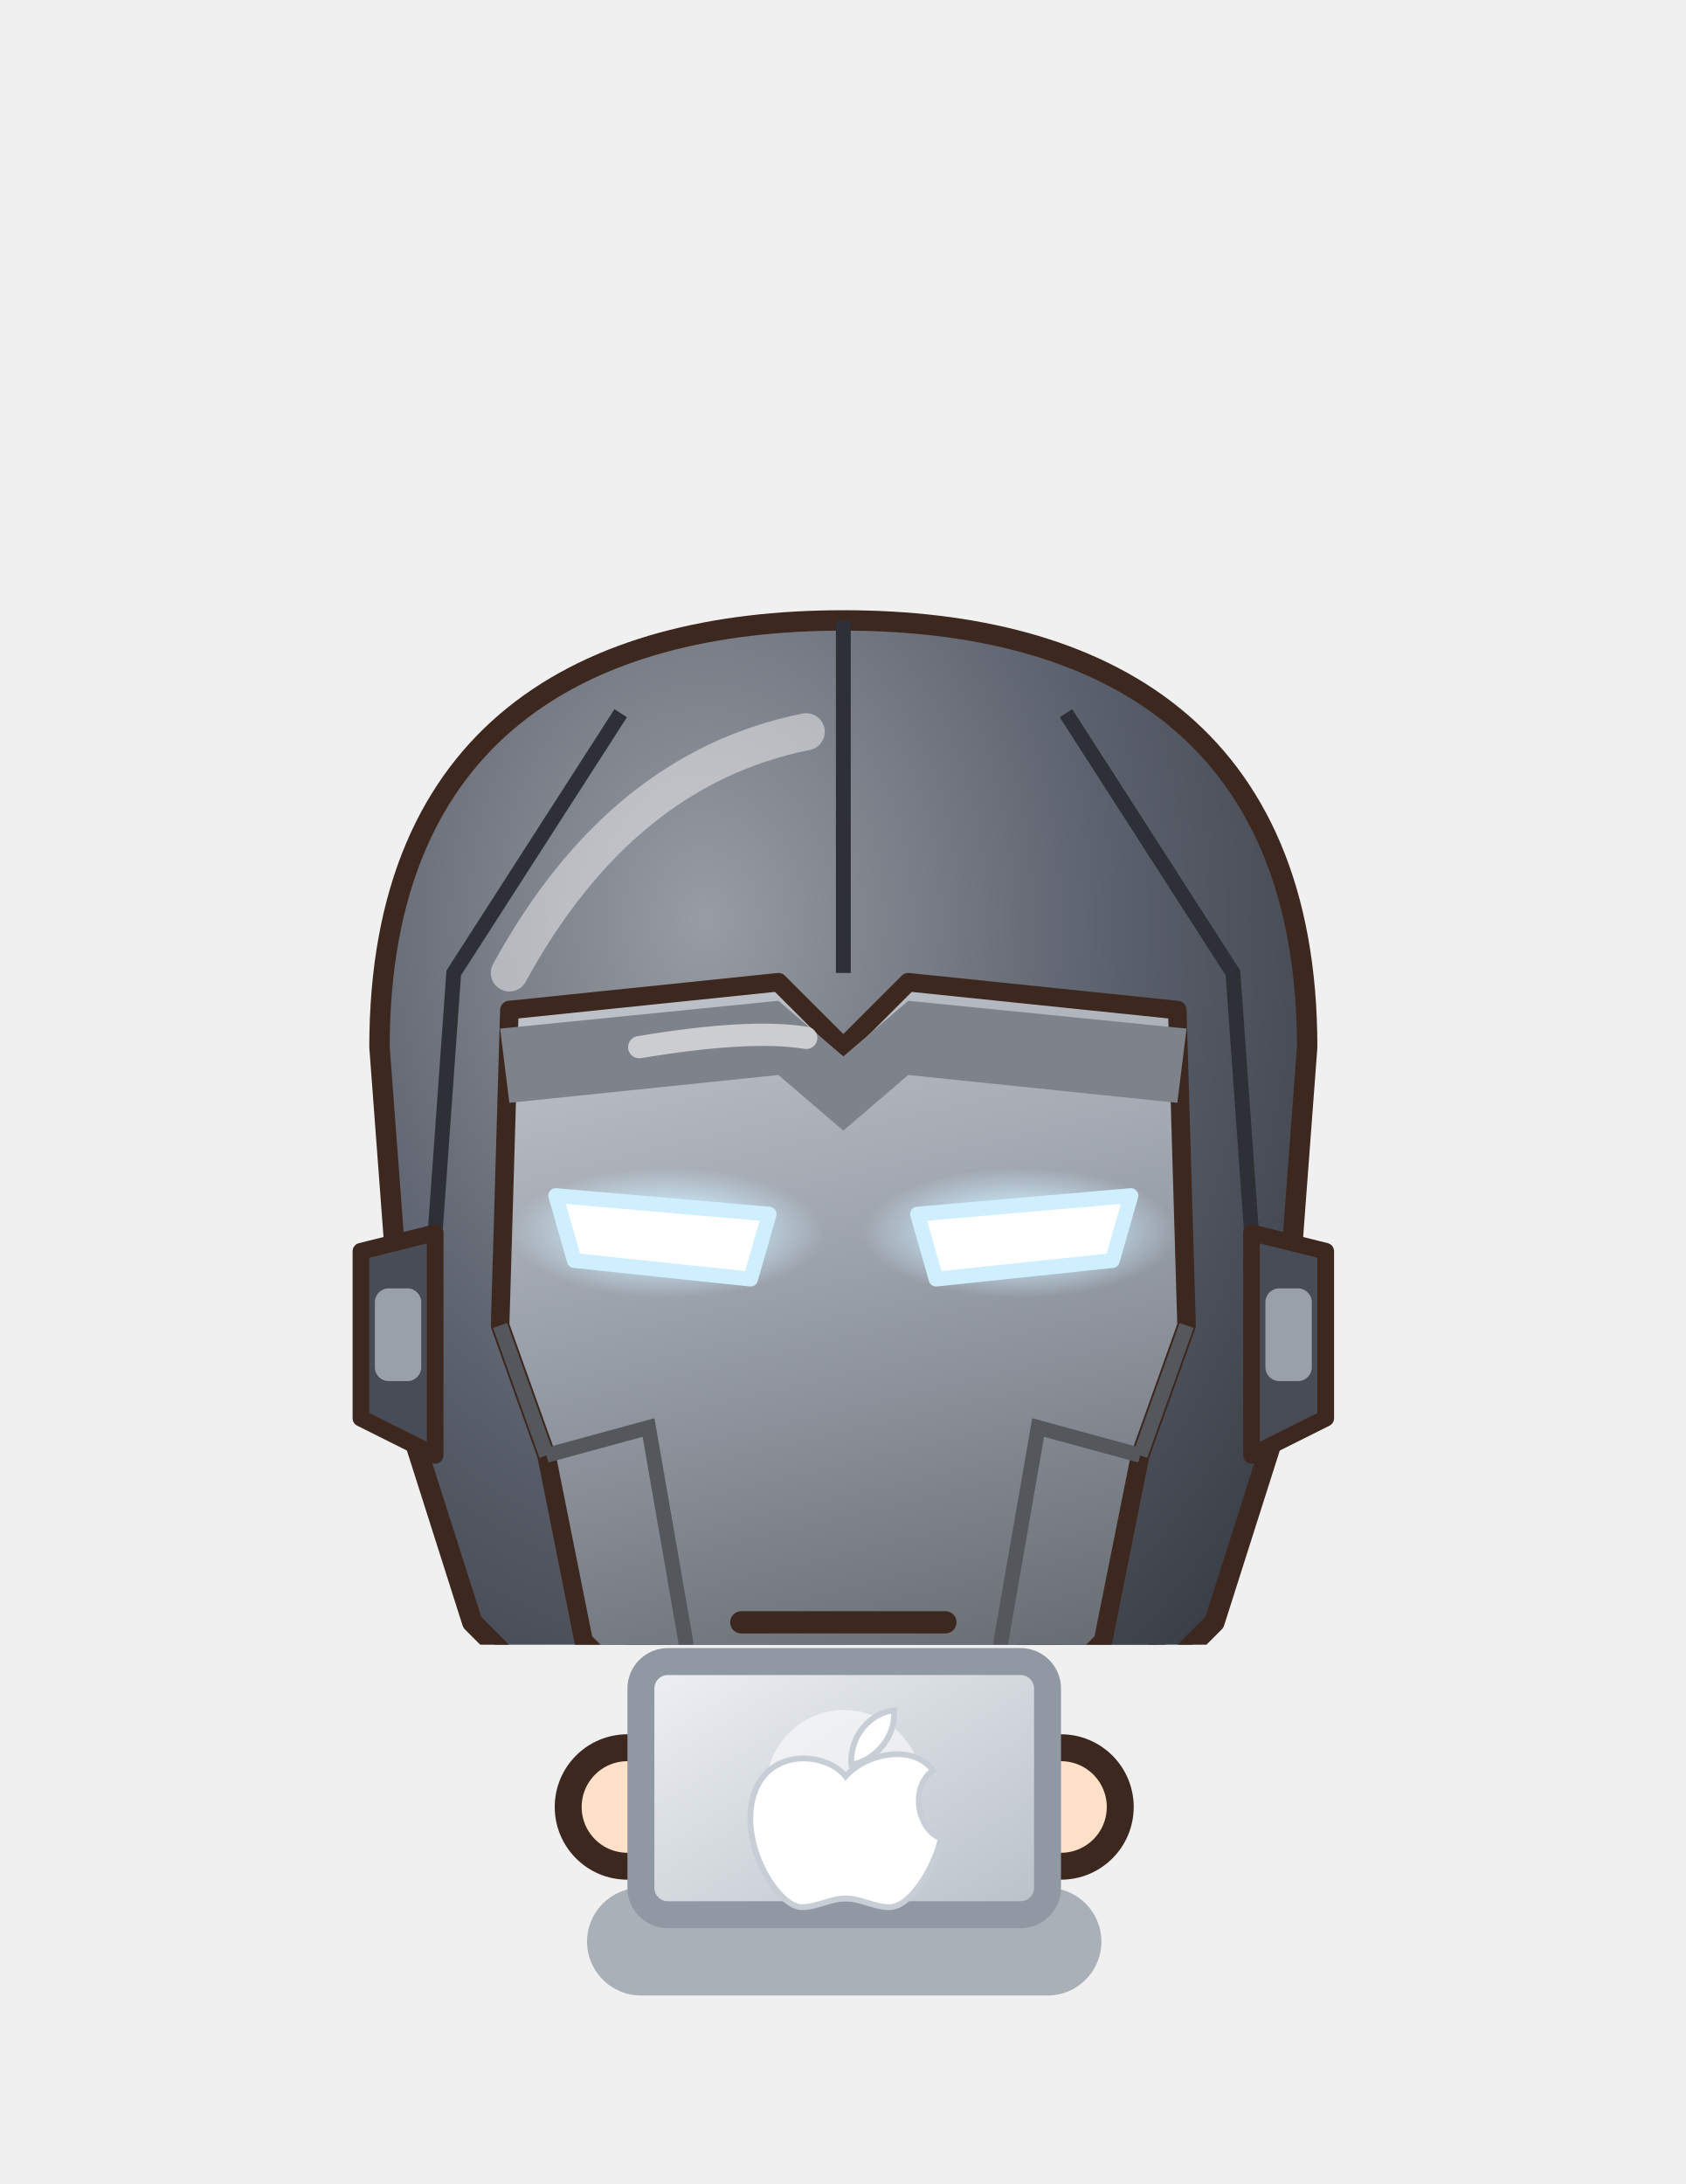
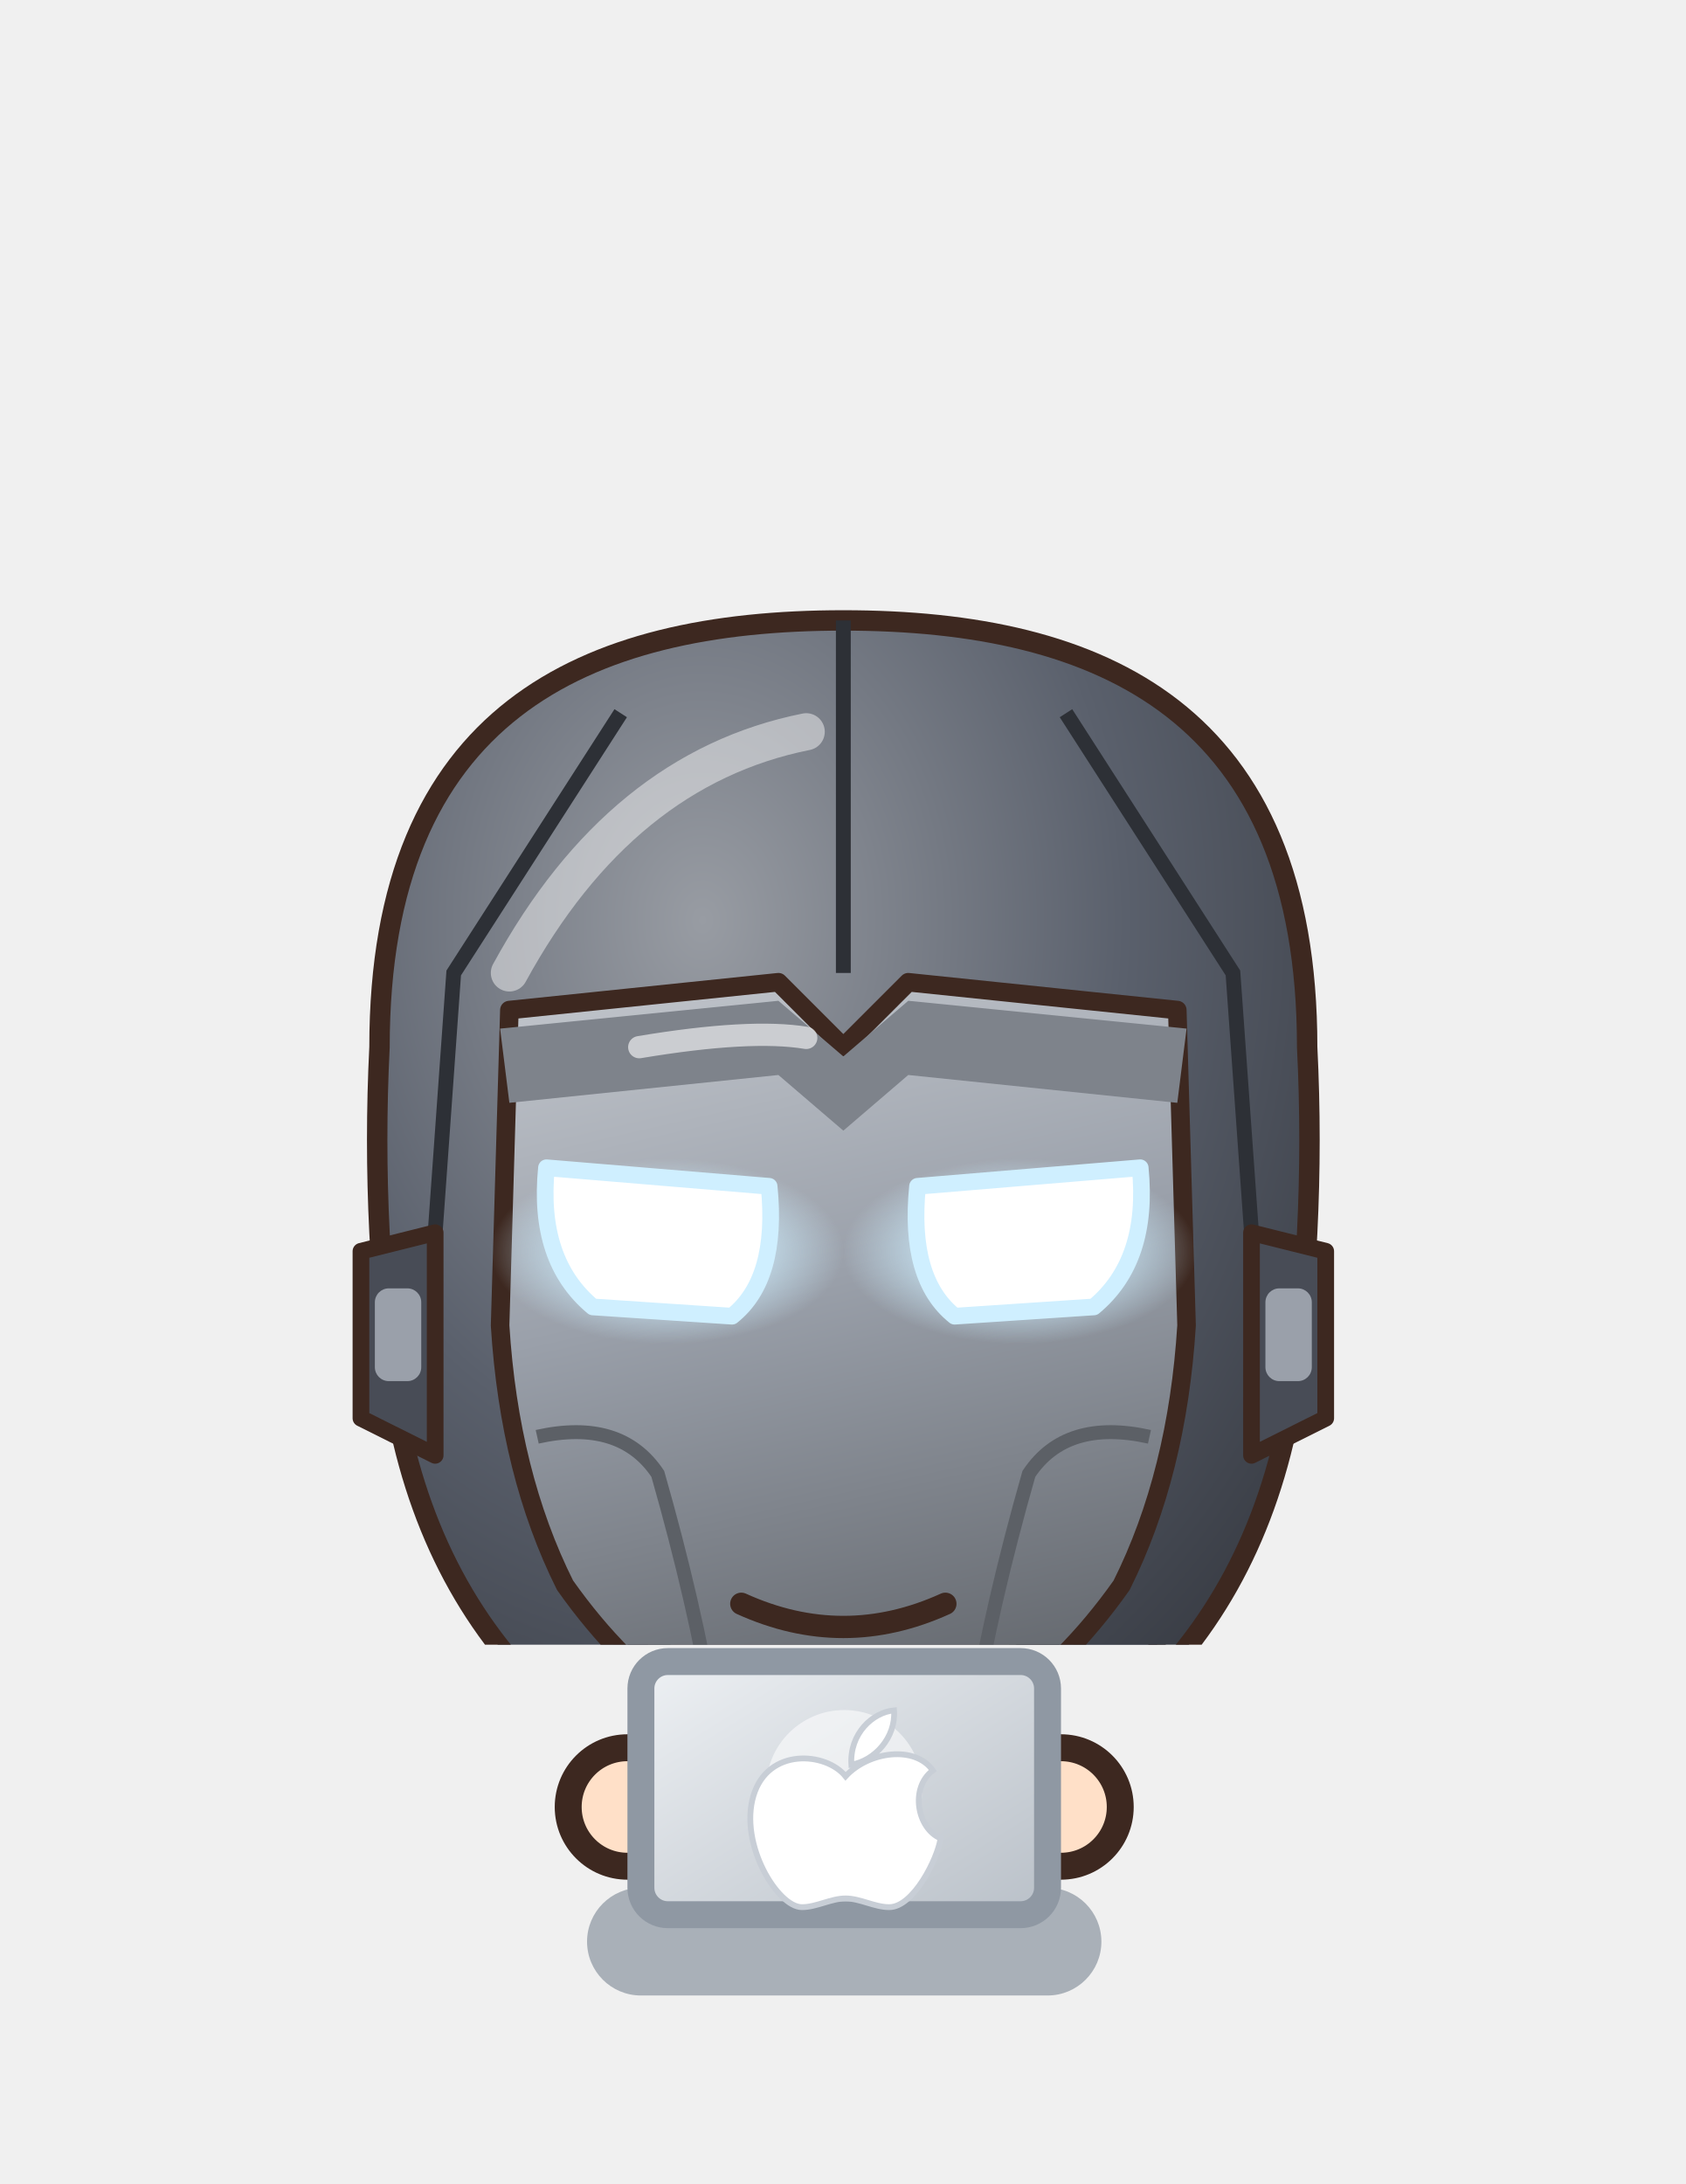
<svg xmlns="http://www.w3.org/2000/svg" viewBox="972.4 332.9 62.6 81.1" width="62.6" height="81.1">
  <svg x="972.4" y="332.9" viewBox="-120 -180 240 234.02" width="62.634" height="61.073">
    <defs>
      <linearGradient id="hair105" x1="0" y1="0" x2=".35" y2="1">
        <stop offset="0" stop-color="#4c4743" />
        <stop offset=".16" stop-color="#4c4743" />
        <stop offset=".16" stop-color="#2a2420" />
        <stop offset=".58" stop-color="#2a2420" />
        <stop offset=".58" stop-color="#262020" />
        <stop offset="1" stop-color="#221d1d" />
      </linearGradient>
      <radialGradient id="skin105" cx=".4" cy=".32" r=".85">
        <stop offset="0" stop-color="#ffe0c8" />
        <stop offset=".84" stop-color="#ffe0c8" />
        <stop offset=".84" stop-color="#f1cab1" />
        <stop offset="1" stop-color="#f1cab1" />
      </radialGradient>
      <linearGradient id="cloth105" x1="0" y1="0" x2=".45" y2="1">
        <stop offset="0" stop-color="#747983" />
        <stop offset=".16" stop-color="#747983" />
        <stop offset=".16" stop-color="#5a606c" />
        <stop offset=".6" stop-color="#5a606c" />
        <stop offset=".6" stop-color="#4e515e" />
        <stop offset="1" stop-color="#474a56" />
      </linearGradient>
      <linearGradient id="iris105" x1="0" y1="0" x2="0" y2="1">
        <stop offset="0" stop-color="#211a12" />
        <stop offset=".5" stop-color="#4a3a2a" />
        <stop offset="1" stop-color="#9b9289" />
      </linearGradient>
      <linearGradient id="gold105" x1="0" y1="0" x2="1" y2="1">
        <stop offset="0" stop-color="#f6d27a" />
        <stop offset=".55" stop-color="#d9a63a" />
        <stop offset="1" stop-color="#a8761e" />
      </linearGradient>
      <linearGradient id="steel105" x1="0" y1="0" x2="1" y2="1">
        <stop offset="0" stop-color="#e4e8ee" />
        <stop offset=".5" stop-color="#9aa3ad" />
        <stop offset="1" stop-color="#5a606a" />
      </linearGradient>
      <linearGradient id="beard105" x1="0" y1="0" x2="0" y2="1">
        <stop offset="0" stop-color="#e6e6ea" />
        <stop offset="1" stop-color="#b8b8c2" />
      </linearGradient>
      <radialGradient id="hawkiris105" cx=".45" cy=".4" r=".7">
        <stop offset="0" stop-color="#ffe27a" />
        <stop offset=".6" stop-color="#e8a52a" />
        <stop offset="1" stop-color="#9a5a12" />
      </radialGradient>
      <linearGradient id="straw105" x1="0" y1="0" x2=".3" y2="1">
        <stop offset="0" stop-color="#ffe7aa" />
        <stop offset=".16" stop-color="#ffe7aa" />
        <stop offset=".16" stop-color="#ffe39a" />
        <stop offset=".58" stop-color="#ffe39a" />
        <stop offset=".58" stop-color="#e9b456" />
        <stop offset="1" stop-color="#d6a54f" />
      </linearGradient>
      <radialGradient id="blush105">
        <stop offset="0" stop-color="#ff7f86" stop-opacity=".9" />
        <stop offset="1" stop-color="#ff7f86" stop-opacity="0" />
      </radialGradient>
      <clipPath id="face105">
        <path d="M -46,-4 C -47,-38 -25,-55 0,-55 C 25,-55 47,-38 46,-4 C 45,23 26,43 0,44 C -26,43 -45,23 -46,-4 Z" />
      </clipPath>
      <clipPath id="torso105">
        <path d="M -30,50 C -34,68 -28,94 -26,124 L 26,124 C 28,94 34,68 30,50 C 18,40 -18,40 -30,50 Z" />
      </clipPath>
    </defs>
    <ellipse cx="0" cy="208" rx="42" ry="7" fill="#000000" opacity=".16" />
    <g transform="translate(0,61.4) scale(1.320,1.320) translate(0,-44)" />
    <g transform="translate(0,205) scale(1.24,0.82) translate(0,-205)">
      <rect x="20" y="-16" width="16" height="44" rx="4" fill="#5a606c" stroke="#3d2820" stroke-width="2" stroke-linejoin="round" />
      <rect x="22" y="-26" width="12" height="14" fill="#3a3f4a" stroke="#3d2820" stroke-width="2" stroke-linejoin="round" />
      <path d="M -23.5,118 Q -24.5,160.0 -20.5,202 L -5.5,202 Q -1.5,160.0 -2.5,118 Z" fill="#5a606c" stroke="#3d2820" stroke-width="2.2" stroke-linejoin="round" />
      <path d="M -22,168 Q -24,184.0 -22,200 L -4,200 Q -2,184.0 -4,168 Z" fill="#3a3f4a" stroke="#3d2820" stroke-width="2.2" stroke-linejoin="round" />
      <path d="M -18,172 L -18,196" stroke="#ffffff" stroke-width="2" opacity=".18" />
      <ellipse cx="-13" cy="205" rx="14" ry="7" fill="#1f1d26" stroke="#3d2820" stroke-width="2.2" stroke-linejoin="round" />
      <path d="M 2.5,118 Q 1.5,160.0 5.5,202 L 20.5,202 Q 24.5,160.0 23.5,118 Z" fill="#5a606c" stroke="#3d2820" stroke-width="2.2" stroke-linejoin="round" />
      <path d="M 4,168 Q 2,184.0 4,200 L 22,200 Q 24,184.0 22,168 Z" fill="#3a3f4a" stroke="#3d2820" stroke-width="2.2" stroke-linejoin="round" />
      <path d="M 8,172 L 8,196" stroke="#ffffff" stroke-width="2" opacity=".18" />
      <ellipse cx="13" cy="205" rx="14" ry="7" fill="#1f1d26" stroke="#3d2820" stroke-width="2.2" stroke-linejoin="round" />
      <path d="M -30,50 C -34,68 -28,94 -26,124 L 26,124 C 28,94 34,68 30,50 C 18,40 -18,40 -30,50 Z" fill="url(#cloth105)" stroke="#3d2820" stroke-width="2.2" stroke-linejoin="round" />
      <g clip-path="url(#torso105)">
        <path d="M -30,50 C -34,68 -28,94 -26,124 L 26,124 C 28,94 34,68 30,50 C 18,40 -18,40 -30,50 Z" transform="translate(4,3)" fill="none" stroke="#ffffff" stroke-width="5" opacity=".3" />
        <path d="M -30,50 C -34,68 -28,94 -26,124 L 26,124 C 28,94 34,68 30,50 C 18,40 -18,40 -30,50 Z" transform="translate(-6,-2)" fill="none" stroke="#000000" stroke-width="9" opacity=".13" />
      </g>
      <g clip-path="url(#torso105)">
        <path d="M -40,58 L 40,58" stroke="#3a3f4a" stroke-width="1.8" />
        <path d="M -40,78 L 40,78" stroke="#3a3f4a" stroke-width="1.8" />
        <path d="M -40,98 L 40,98" stroke="#3a3f4a" stroke-width="1.8" />
        <path d="M -40,114 L 40,114" stroke="#3a3f4a" stroke-width="1.8" />
        <circle cx="-24" cy="62" r="1.6" fill="#2a2e38" />
        <circle cx="-24" cy="84" r="1.6" fill="#2a2e38" />
        <circle cx="-24" cy="104" r="1.6" fill="#2a2e38" />
        <circle cx="24" cy="62" r="1.6" fill="#2a2e38" />
        <circle cx="24" cy="84" r="1.6" fill="#2a2e38" />
        <circle cx="24" cy="104" r="1.6" fill="#2a2e38" />
      </g>
      <circle cx="0" cy="68" r="9" fill="#bff6ff" stroke="#8a909c" stroke-width="3" />
      <circle cx="0" cy="68" r="4.6" fill="#ffffff" />
      <path d="M -28,54 L -38,84 L -31,102" stroke="#3d2820" stroke-width="17" fill="none" stroke-linecap="round" stroke-linejoin="round" />
      <path d="M -28,54 L -38,84 L -31,102" stroke="url(#cloth105)" stroke-width="12.6" fill="none" stroke-linecap="round" stroke-linejoin="round" />
      <path d="M -28,54 L -38,84 L -31,102" transform="translate(-2.6,-1)" stroke="#ffffff" stroke-width="2.6" fill="none" stroke-linecap="round" stroke-linejoin="round" opacity=".28" />
      <path d="M 28,54 L 38,84 L 31,102" stroke="#3d2820" stroke-width="17" fill="none" stroke-linecap="round" stroke-linejoin="round" />
      <path d="M 28,54 L 38,84 L 31,102" stroke="url(#cloth105)" stroke-width="12.6" fill="none" stroke-linecap="round" stroke-linejoin="round" />
      <path d="M 28,54 L 38,84 L 31,102" transform="translate(-2.6,-1)" stroke="#ffffff" stroke-width="2.6" fill="none" stroke-linecap="round" stroke-linejoin="round" opacity=".28" />
      <circle cx="-31" cy="102" r="8.5" fill="#5a606c" stroke="#3d2820" stroke-width="2.2" />
      <circle cx="31" cy="102" r="8.5" fill="#5a606c" stroke="#3d2820" stroke-width="2.2" />
      <path d="M -44,64 L -32,62 L -31,72 L -43,74 Z" fill="#5cb87a" stroke="#3d2820" stroke-width="1.4" />
      <path d="M -10,34 L 10,34 L 9,46 Q 0,50 -9,46 Z" fill="#f1cab1" />
    </g>
    <g transform="translate(0,61.4) scale(1.320,1.320) translate(0,-44)">
      <path d="M -46,-4 C -47,-38 -25,-55 0,-55 C 25,-55 47,-38 46,-4 C 45,23 26,43 0,44 C -26,43 -45,23 -46,-4 Z" fill="url(#skin105)" stroke="#3d2820" stroke-width="2.2" stroke-linejoin="round" />
      <g clip-path="url(#face105)">
        <path d="M -46,-4 C -47,-38 -25,-55 0,-55 C 25,-55 47,-38 46,-4 C 45,23 26,43 0,44 C -26,43 -45,23 -46,-4 Z" transform="translate(3.5,2.5)" fill="none" stroke="#ffffff" stroke-width="3.4" opacity=".45" />
      </g>
      <g clip-path="url(#face105)">
        <path d="M 0,0 Z" transform="translate(0,6)" fill="#e7bca4" opacity=".5" />
      </g>
      <ellipse cx="-17" cy="8" rx="10" ry="9" fill="#ffffff" />
      <ellipse cx="-17" cy="9" rx="8.6" ry="8" fill="url(#iris105)" />
      <ellipse cx="-17" cy="4.0" rx="8.6" ry="3.8" fill="#1e1612" opacity=".38" />
      <ellipse cx="-17" cy="9" rx="8.6" ry="8" fill="none" stroke="#211a12" stroke-width="1.1" />
      <ellipse cx="-17" cy="10" rx="4" ry="4.05" fill="#1e1612" />
      <ellipse cx="-17" cy="13.9" rx="5" ry="2.0" fill="#ffffff" opacity=".28" />
      <circle cx="-13.5" cy="4.85" r="2.4" fill="#ffffff" />
      <circle cx="-20.2" cy="12.05" r="1.6" fill="#ffffff" opacity=".9" />
      <path d="M -28,-1.5 Q -17,-11.1 -6,-5.3" stroke="#2b1d18" stroke-width="3.4" fill="none" stroke-linecap="round" />
      <path d="M -29,-6 L -5,-10" stroke="#2b1d18" stroke-width="3.4" stroke-linecap="round" />
      <ellipse cx="17" cy="8" rx="10" ry="9" fill="#ffffff" />
      <ellipse cx="17" cy="9" rx="8.6" ry="8" fill="url(#iris105)" />
      <ellipse cx="17" cy="4.0" rx="8.6" ry="3.8" fill="#1e1612" opacity=".38" />
      <ellipse cx="17" cy="9" rx="8.6" ry="8" fill="none" stroke="#211a12" stroke-width="1.1" />
      <ellipse cx="17" cy="10" rx="4" ry="4.05" fill="#1e1612" />
      <ellipse cx="17" cy="13.9" rx="5" ry="2.0" fill="#ffffff" opacity=".28" />
      <circle cx="20.5" cy="4.85" r="2.4" fill="#ffffff" />
      <circle cx="13.8" cy="12.05" r="1.6" fill="#ffffff" opacity=".9" />
      <path d="M 6,-1.5 Q 17,-11.1 28,-5.3" stroke="#2b1d18" stroke-width="3.4" fill="none" stroke-linecap="round" />
      <path d="M 5,-10 L 29,-6" stroke="#2b1d18" stroke-width="3.4" stroke-linecap="round" />
      <path d="M -6,27 Q 2,29 8,23" stroke="#3d2820" stroke-width="2.4" fill="none" stroke-linecap="round" />
      <ellipse cx="-27" cy="22" rx="11" ry="6" fill="url(#blush105)" opacity="0.40" />
      <ellipse cx="27" cy="22" rx="11" ry="6" fill="url(#blush105)" opacity="0.40" />
      <path d="M -1,17 Q 1,19 2,17" stroke="#a78d7c" stroke-width="1.8" fill="none" stroke-linecap="round" />
      <path d="M 0,0 Z" fill="url(#hair105)" stroke="#3d2820" stroke-width="2.2" stroke-linejoin="round" />
      <defs>
        <radialGradient id="ih105" cx=".35" cy=".25" r=".9">
          <stop offset="0" stop-color="#989ca3" />
          <stop offset=".5" stop-color="#5a606c" />
          <stop offset="1" stop-color="#31343b" />
        </radialGradient>
        <linearGradient id="ip105" x1="0" y1="0" x2=".2" y2="1">
          <stop offset="0" stop-color="#c2c6cc" />
          <stop offset=".45" stop-color="#9aa0aa" />
          <stop offset="1" stop-color="#64686e" />
        </linearGradient>
        <radialGradient id="ig105">
          <stop offset="0" stop-color="#ffffff" />
          <stop offset=".45" stop-color="#cfefff" />
          <stop offset="1" stop-color="#cfefff" stop-opacity="0" />
        </radialGradient>
      </defs>
-       <path d="M -47,14 L -50,-26 C -50,-60 -28,-72 0,-72 C 28,-72 50,-60 50,-26 L 47,14 L 40,36 L 22,54 L 0,58 L -22,54 L -40,36 Z" fill="url(#ih105)" stroke="#3d2820" stroke-width="2.2" stroke-linejoin="round" />
+       <path d="M -48,14 Q -51,-6 -50,-26 C -50,-62 -28,-72 0,-72 C 28,-72 50,-62 50,-26 Q 51,-6 48,14 Q 44,34 30,46 Q 16,56 0,57 Q -16,56 -30,46 Q -44,34 -48,14 Z" fill="url(#ih105)" stroke="#3d2820" stroke-width="2.2" stroke-linejoin="round" />
      <defs>
        <clipPath id="ic105">
-           <path d="M -47,14 L -50,-26 C -50,-60 -28,-72 0,-72 C 28,-72 50,-60 50,-26 L 47,14 L 40,36 L 22,54 L 0,58 L -22,54 L -40,36 Z" />
+           <path d="M -48,14 Q -51,-6 -50,-26 C -50,-62 -28,-72 0,-72 C 28,-72 50,-62 50,-26 Q 51,-6 48,14 Q 44,34 30,46 Q 16,56 0,57 Q -16,56 -30,46 Q -44,34 -48,14 Z" />
        </clipPath>
      </defs>
      <g clip-path="url(#ic105)">
        <path d="M 0,-72 L 0,-34 M -24,-62 L -42,-34 L -44,-6 M 24,-62 L 42,-34 L 44,-6" stroke="#2d3036" stroke-width="1.6" fill="none" />
      </g>
      <path d="M -44,-6 L -52,-4 L -52,14 L -44,18 Z" fill="#484c56" stroke="#3d2820" stroke-width="1.8" stroke-linejoin="round" />
      <rect x="-50.5" y="0" width="5" height="10" rx="1.5" fill="#9aa0aa" />
      <path d="M 44,-6 L 52,-4 L 52,14 L 44,18 Z" fill="#484c56" stroke="#3d2820" stroke-width="1.8" stroke-linejoin="round" />
      <rect x="45.5" y="0" width="5" height="10" rx="1.5" fill="#9aa0aa" />
-       <path d="M -36,-30 L -7,-33 L 0,-26 L 7,-33 L 36,-30 L 37,4 L 32,18 L 28,38 L 16,50 L 0,54 L -16,50 L -28,38 L -32,18 L -37,4 Z" fill="url(#ip105)" stroke="#3d2820" stroke-width="2" stroke-linejoin="round" />
+       <path d="M -36,-30 L -7,-33 L 0,-26 L 7,-33 L 36,-30 L 37,4 Q 36,20 30,32 Q 18,49 0,52 Q -18,49 -30,32 Q -36,20 -37,4 Z" fill="url(#ip105)" stroke="#3d2820" stroke-width="2" stroke-linejoin="round" />
      <path d="M -37,-28 L -7,-31 L 0,-25 L 7,-31 L 37,-28 L 36,-20 L 7,-23 L 0,-17 L -7,-23 L -36,-20 Z" fill="#7e838b" />
-       <path d="M -32,18 L -21,15 L -17,38 L -16,50 M -37,4 L -32,18" stroke="#54585d" stroke-width="1.6" fill="none" />
-       <path d="M 32,18 L 21,15 L 17,38 L 16,50 M 37,4 L 32,18" stroke="#54585d" stroke-width="1.6" fill="none" />
-       <path d="M -11,36 L 11,36" stroke="#3d2820" stroke-width="2.4" stroke-linecap="round" />
-       <path d="M -7,43 L 7,43" stroke="#54585d" stroke-width="1.4" />
-       <ellipse cx="-19" cy="-6" rx="17" ry="7" fill="url(#ig105)" opacity=".75" />
-       <path d="M -31,-10 L -8,-8 L -10,-1 L -29,-3 Z" fill="#ffffff" stroke="#cfefff" stroke-width="1.6" stroke-linejoin="round" />
-       <ellipse cx="19" cy="-6" rx="17" ry="7" fill="url(#ig105)" opacity=".75" />
-       <path d="M 31,-10 L 8,-8 L 10,-1 L 29,-3 Z" fill="#ffffff" stroke="#cfefff" stroke-width="1.6" stroke-linejoin="round" />
+       <path d="M -33,16 Q -24,14 -20,20 Q -16,34 -14,46" stroke="#5c6066" stroke-width="1.5" fill="none" />
+       <path d="M 33,16 Q 24,14 20,20 Q 16,34 14,46" stroke="#5c6066" stroke-width="1.5" fill="none" />
+       <path d="M -11,34 Q 0,39 11,34" stroke="#3d2820" stroke-width="2.4" fill="none" stroke-linecap="round" />
+       <ellipse cx="-19" cy="-4" rx="19" ry="10" fill="url(#ig105)" opacity=".8" />
+       <path d="M -32,-13 L -8,-11 Q -7,-1 -12,3 L -27,2 Q -33,-3 -32,-13 Z" fill="#ffffff" stroke="#cfefff" stroke-width="1.8" stroke-linejoin="round" />
+       <ellipse cx="19" cy="-4" rx="19" ry="10" fill="url(#ig105)" opacity=".8" />
+       <path d="M 32,-13 L 8,-11 Q 7,-1 12,3 L 27,2 Q 33,-3 32,-13 Z" fill="#ffffff" stroke="#cfefff" stroke-width="1.8" stroke-linejoin="round" />
      <path d="M -22,-26 Q -10,-28 -4,-27" stroke="#ffffff" stroke-width="2.4" fill="none" stroke-linecap="round" opacity=".6" />
      <path d="M -36,-34 Q -24,-56 -4,-60" stroke="#ffffff" stroke-width="4" fill="none" stroke-linecap="round" opacity=".45" />
    </g>
    <g transform="translate(0,205) scale(1.24,0.82) translate(0,-205)" />
  </svg>
  <circle cx="995.7" cy="400.0" r="2.2" fill="#ffe0c8" stroke="#3d2820" stroke-width="1.0" />
  <circle cx="1011.8" cy="400.0" r="2.2" fill="#ffe0c8" stroke="#3d2820" stroke-width="1.0" />
  <defs>
    <linearGradient id="lp106" x1="0" y1="0" x2="1" y2="1">
      <stop offset="0" stop-color="#eef1f4" />
      <stop offset="1" stop-color="#b9c0c8" />
    </linearGradient>
  </defs>
  <rect x="994.2" y="403.0" width="19.1" height="4" rx="2" fill="#a9b0b8" />
  <rect x="996.2" y="394.6" width="15.1" height="9.4" rx="1.0" fill="url(#lp106)" stroke="#8f98a3" stroke-width="1" />
  <ellipse cx="1003.75" cy="399.3" rx="2.9" ry="2.9" fill="#ffffff" opacity=".55" />
  <path d="M 0,-4 C -2,-6.5 -8,-7 -9.5,-2 C -11,3 -7,9.5 -4.5,9.5 C -3,9.5 -1.5,8.6 0,8.6 C 1.5,8.6 3,9.5 4.5,9.5 C 7,9.5 9.5,4.5 9.8,2.4 C 7.4,1.4 6.6,-2.8 9,-4.6 C 7.2,-7.2 2.4,-6.6 0,-4 Z M 0.6,-5.2 C 0.4,-8.4 2.8,-10.6 5,-10.8 C 5.2,-8 3,-5.6 0.6,-5.2 Z" transform="translate(1003.8,400.3) scale(0.36)" fill="#ffffff" stroke="#c8ced6" stroke-width=".6" />
</svg>
